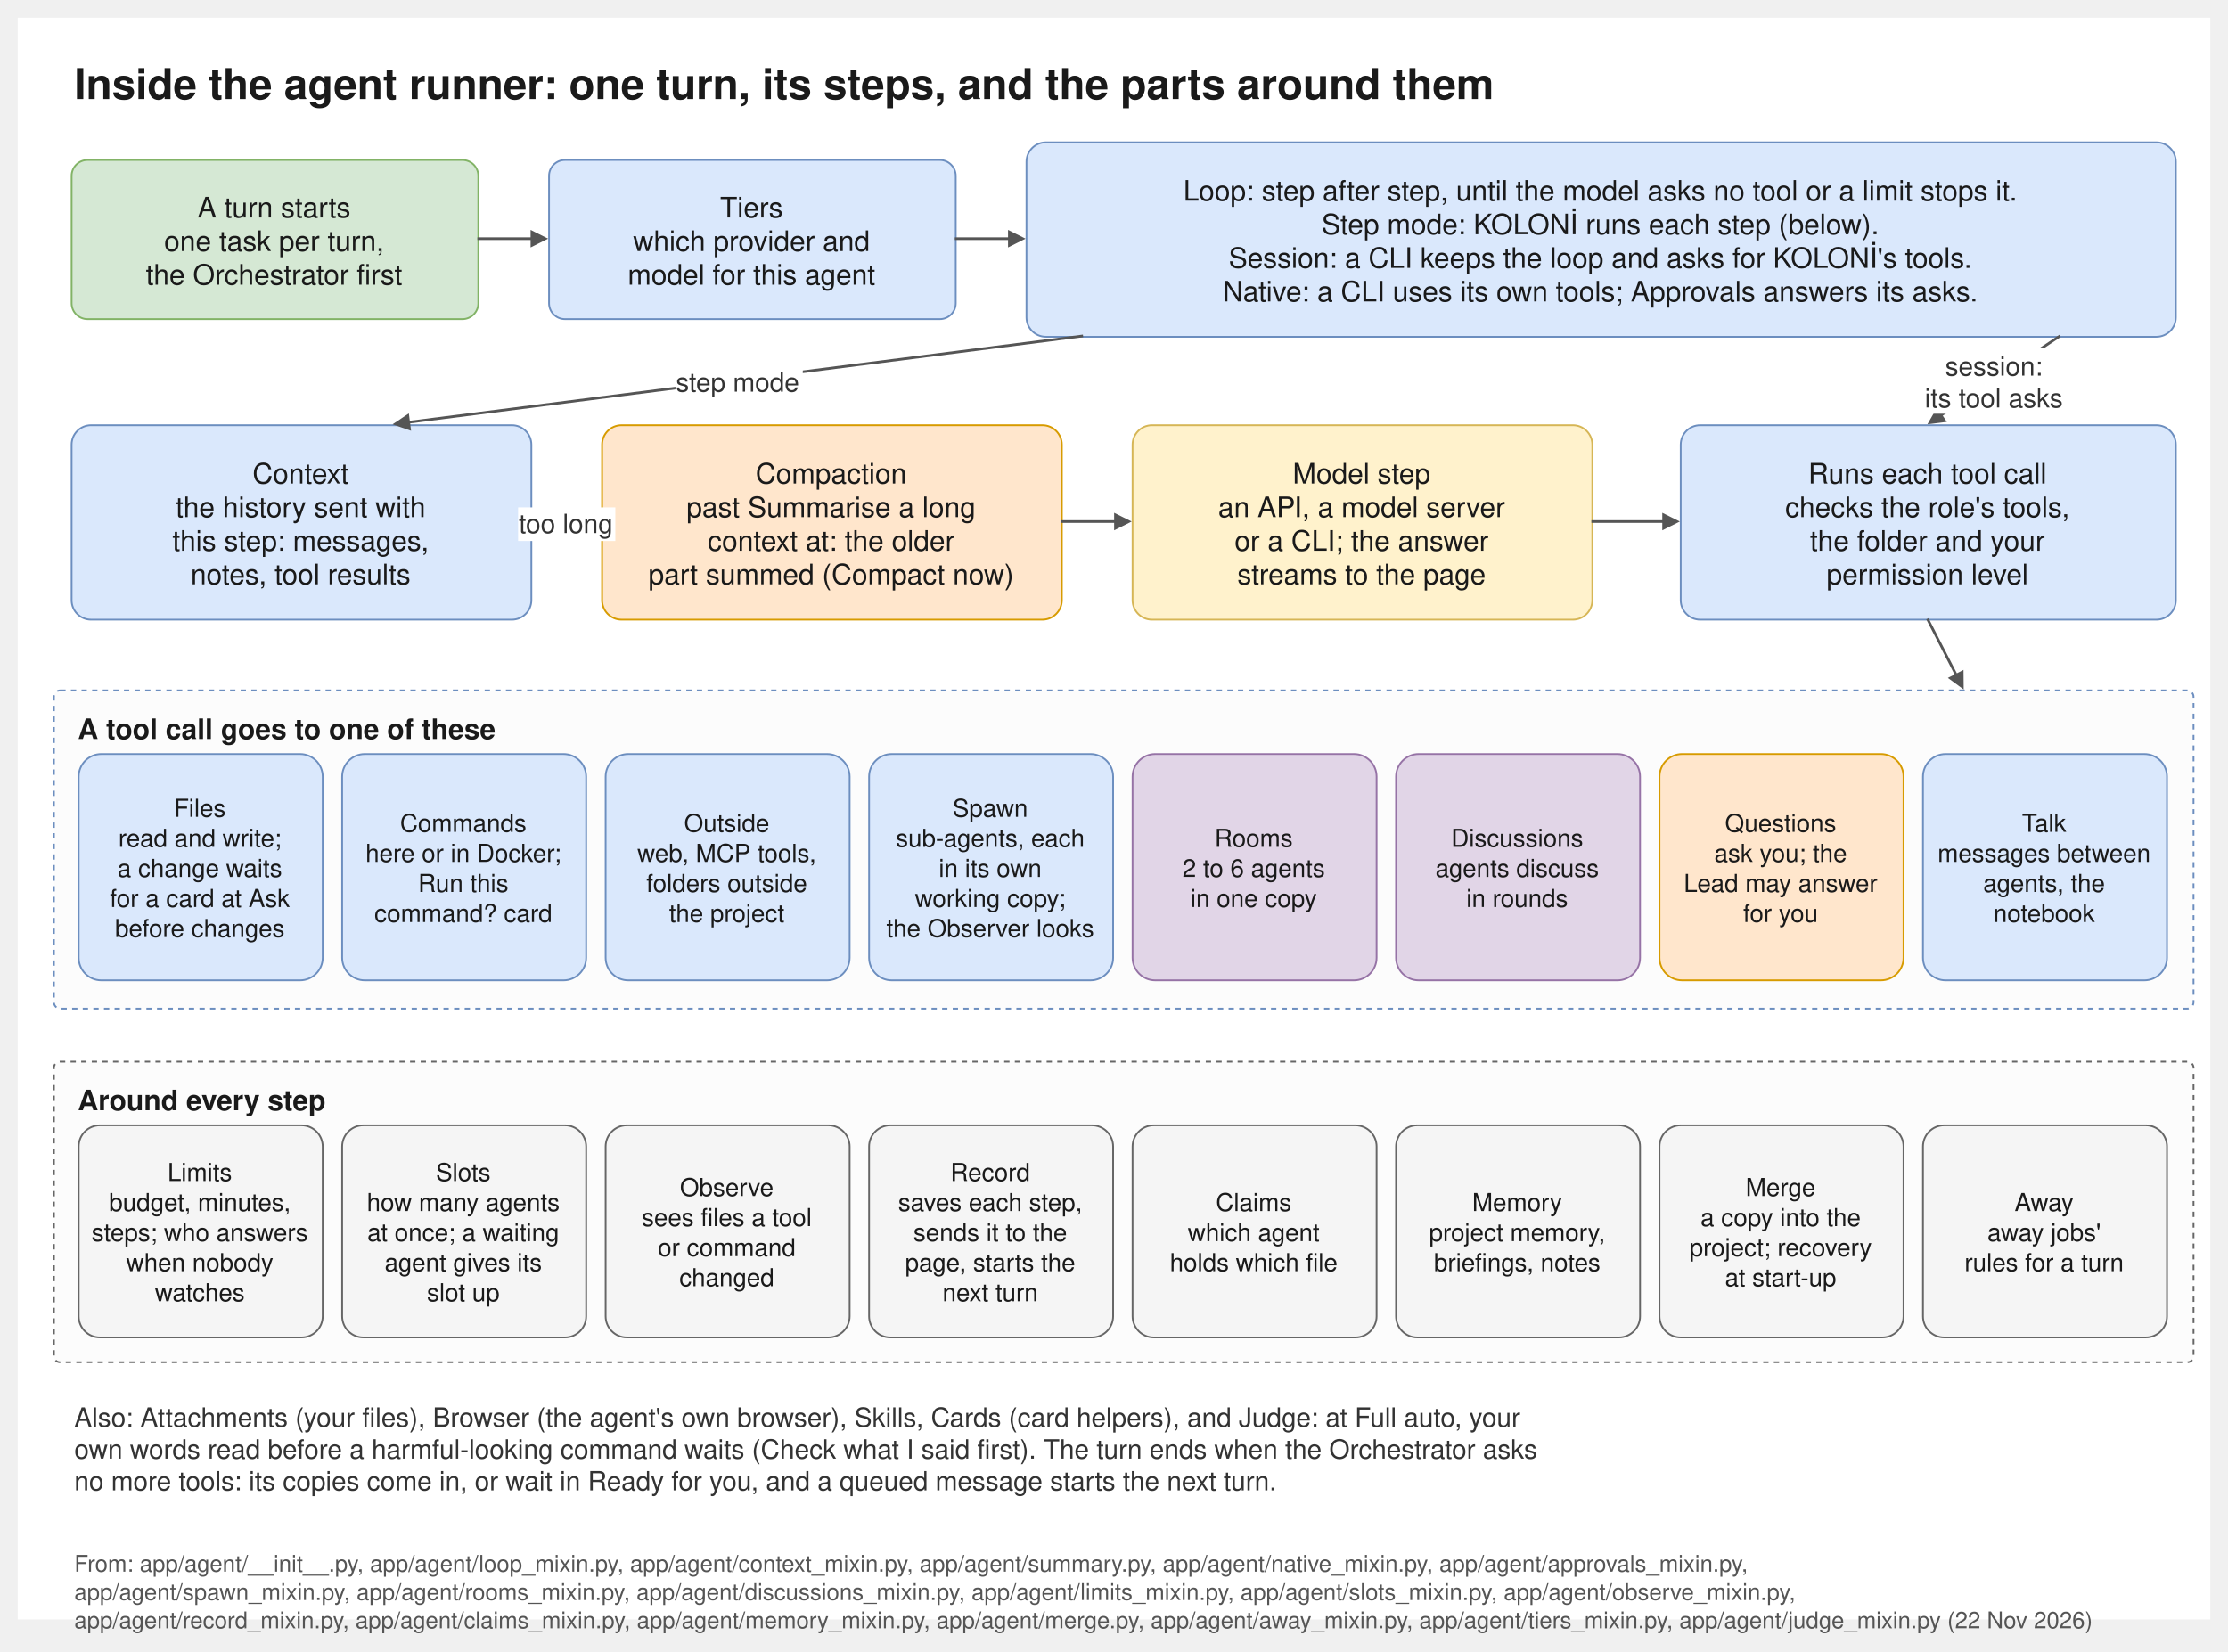
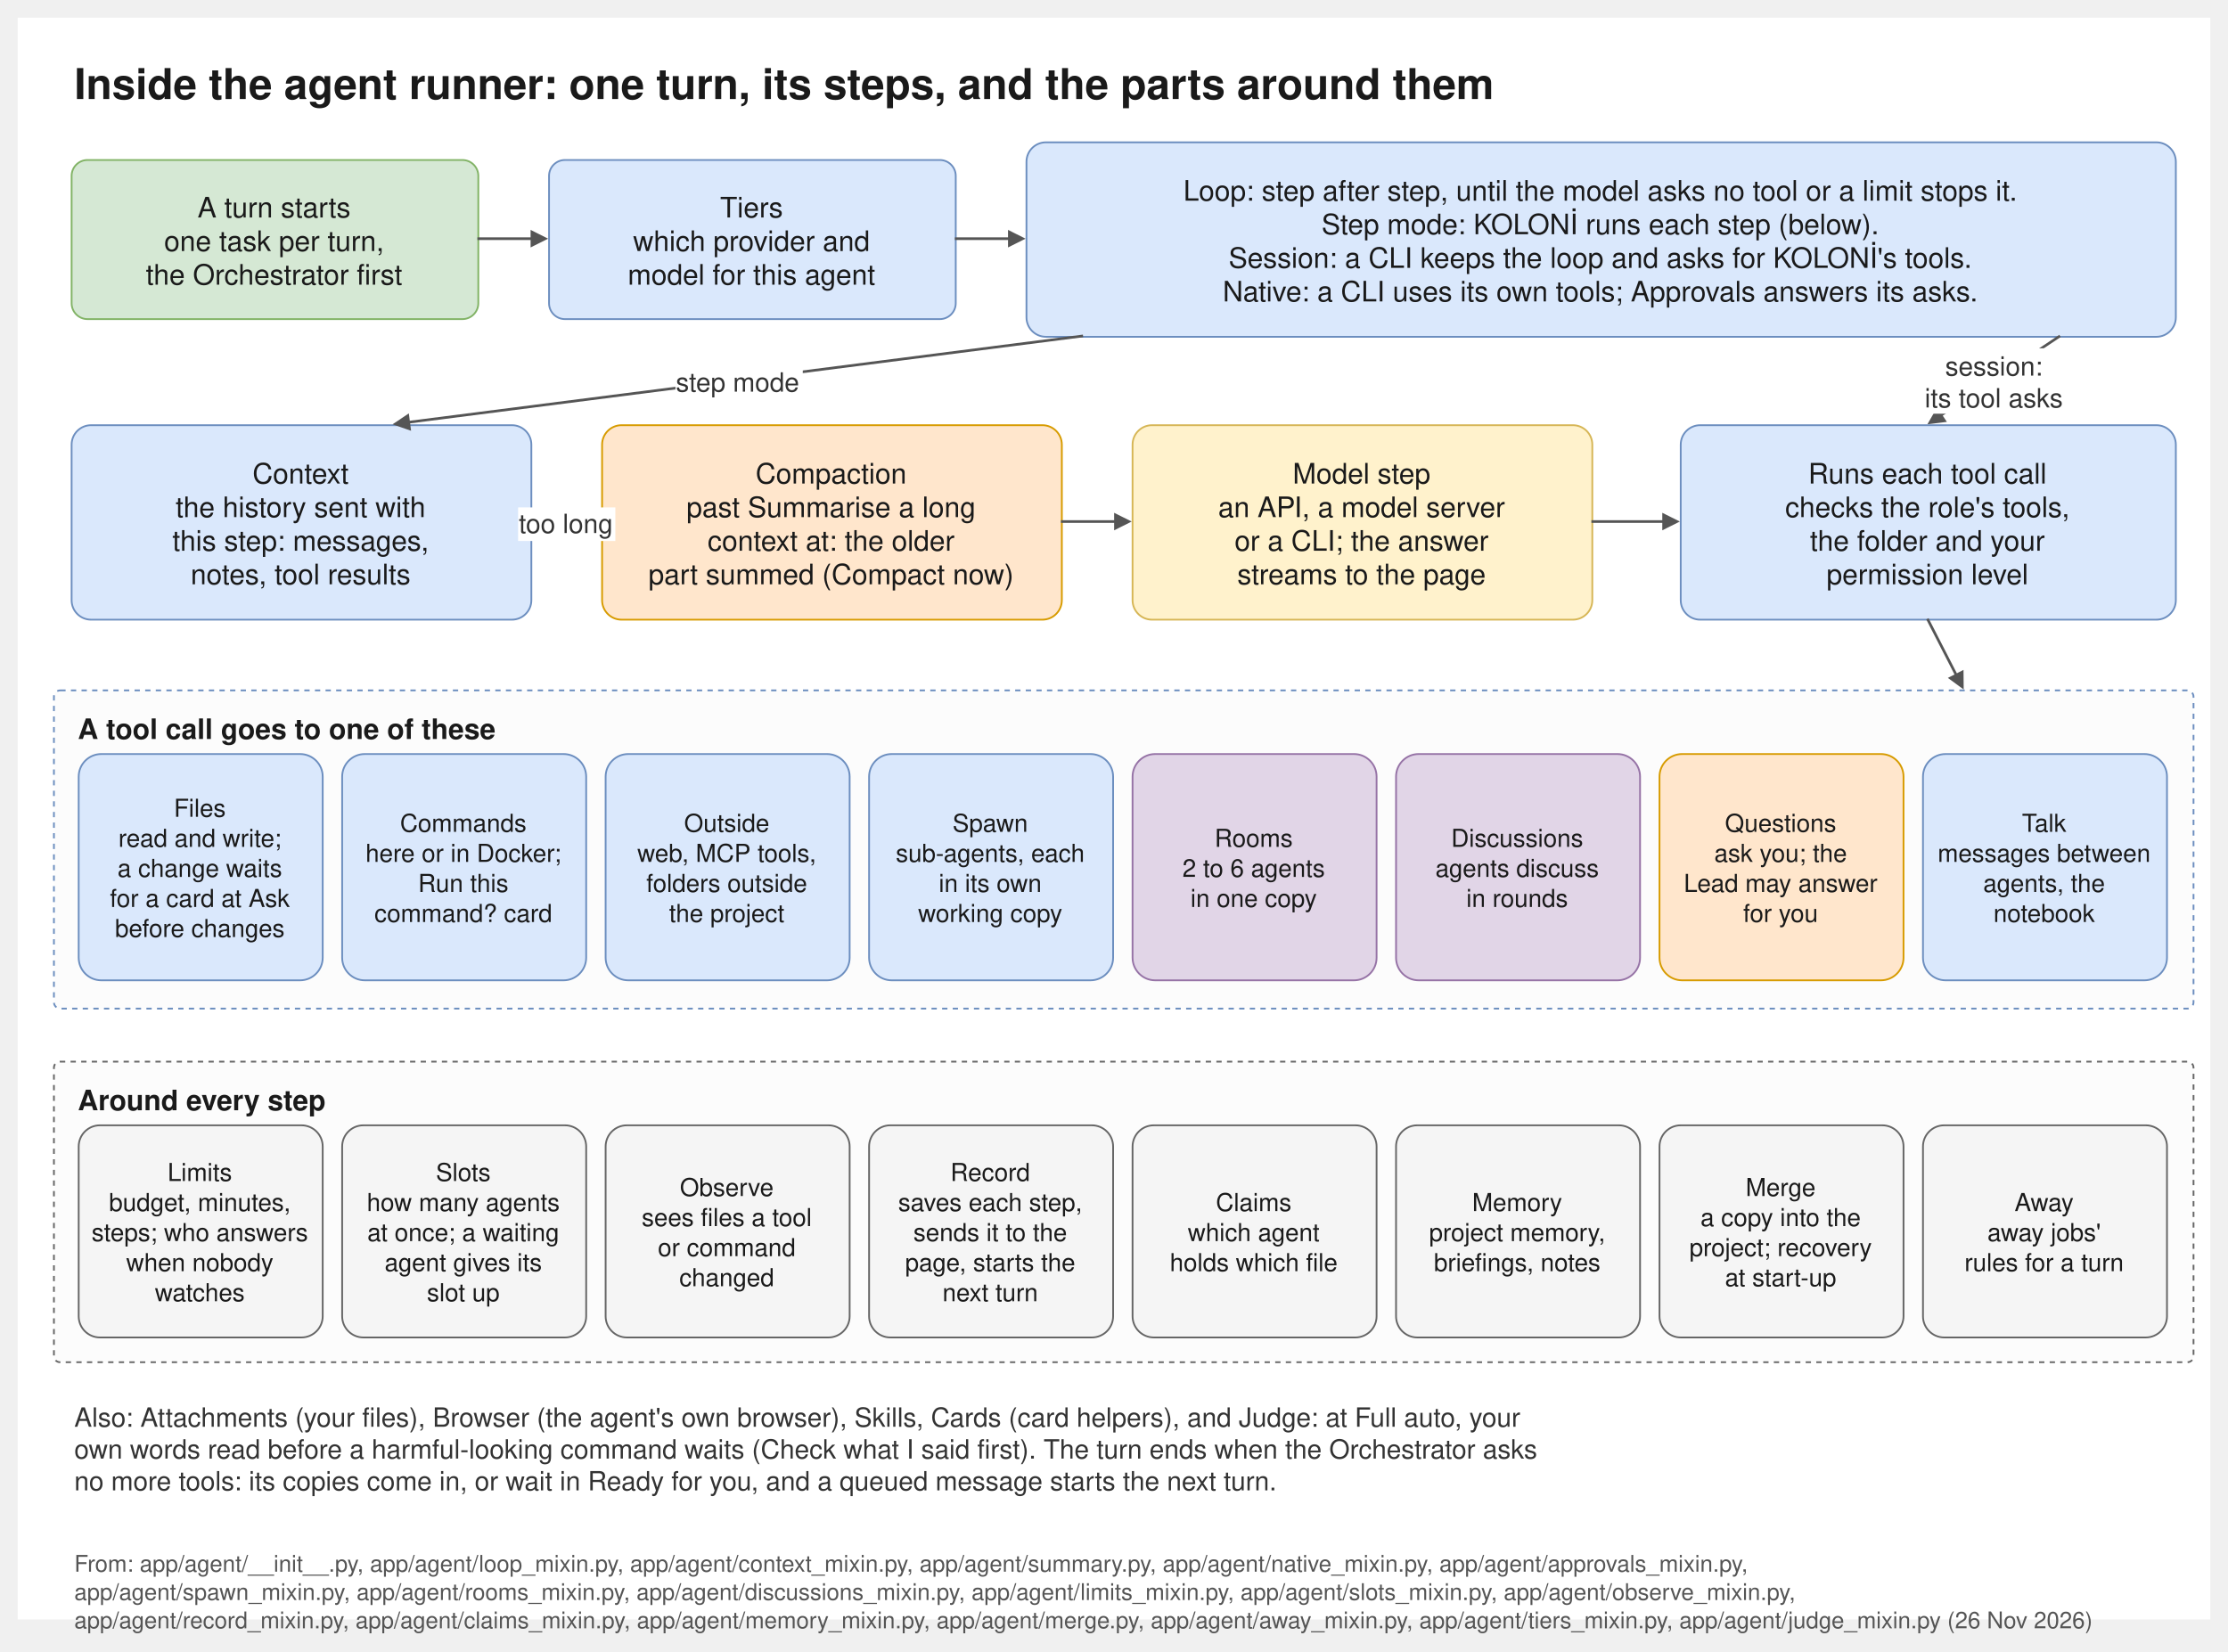
<svg xmlns="http://www.w3.org/2000/svg" style="background: transparent; background-color: transparent;" version="1.1" width="1260px" height="934px" viewBox="0 0 1260 934">
  <defs />
  <g>
    <g data-cell-id="0">
      <g data-cell-id="1">
        <g data-cell-id="backdrop">
          <g>
            <rect x="10" y="10" width="1240" height="906" fill="#ffffff" stroke="none" pointer-events="all" style="fill: light-dark(rgb(255, 255, 255), rgb(18, 18, 18));" />
          </g>
        </g>
        <g data-cell-id="title">
          <g>
            <rect x="40" y="26" width="1180" height="36" fill="none" stroke="none" pointer-events="all" />
          </g>
          <g>
            <g fill="#1a1a1a" font-family="Helvetica" font-weight="bold" text-anchor="start" font-size="24px" style="fill: light-dark(rgb(26, 26, 26), rgb(215, 215, 215));">
              <text x="42" y="56">Inside the agent runner: one turn, its steps, and the parts around them</text>
            </g>
          </g>
        </g>
        <g data-cell-id="start">
          <g transform="translate(0.5,0.5)">
            <rect x="40" y="90" width="230" height="90" rx="9" ry="9" fill="#d5e8d4" stroke="#82b366" pointer-events="all" style="fill: light-dark(rgb(213, 232, 212), rgb(31, 47, 30)); stroke: light-dark(rgb(130, 179, 102), rgb(68, 110, 44));" />
          </g>
          <g>
            <g fill="#1a1a1a" font-family="Helvetica" text-anchor="middle" font-size="16px" style="fill: light-dark(rgb(26, 26, 26), rgb(215, 215, 215));">
              <text x="155" y="123">A turn starts</text>
              <text x="155" y="142">one task per turn,</text>
              <text x="155" y="161">the Orchestrator first</text>
            </g>
          </g>
        </g>
        <g data-cell-id="tiers">
          <g transform="translate(0.5,0.5)">
            <rect x="310" y="90" width="230" height="90" rx="9" ry="9" fill="#dae8fc" stroke="#6c8ebf" pointer-events="all" style="fill: light-dark(rgb(218, 232, 252), rgb(29, 41, 59)); stroke: light-dark(rgb(108, 142, 191), rgb(92, 121, 163));" />
          </g>
          <g>
            <g fill="#1a1a1a" font-family="Helvetica" text-anchor="middle" font-size="16px" style="fill: light-dark(rgb(26, 26, 26), rgb(215, 215, 215));">
              <text x="425" y="123">Tiers</text>
              <text x="425" y="142">which provider and</text>
              <text x="425" y="161">model for this agent</text>
            </g>
          </g>
        </g>
        <g data-cell-id="loop">
          <g transform="translate(0.5,0.5)">
            <rect x="580" y="80" width="650" height="110" rx="11" ry="11" fill="#dae8fc" stroke="#6c8ebf" pointer-events="all" style="fill: light-dark(rgb(218, 232, 252), rgb(29, 41, 59)); stroke: light-dark(rgb(108, 142, 191), rgb(92, 121, 163));" />
          </g>
          <g>
            <g fill="#1a1a1a" font-family="Helvetica" text-anchor="middle" font-size="16px" style="fill: light-dark(rgb(26, 26, 26), rgb(215, 215, 215));">
              <text x="905" y="113.5">Loop: step after step, until the model asks no tool or a limit stops it.</text>
              <text x="905" y="132.5">Step mode: KOLONİ runs each step (below).</text>
              <text x="905" y="151.5">Session: a CLI keeps the loop and asks for KOLONİ's tools.</text>
              <text x="905" y="170.5">Native: a CLI uses its own tools; Approvals answers its asks.</text>
            </g>
          </g>
        </g>
        <g data-cell-id="ctx">
          <g transform="translate(0.5,0.5)">
            <rect x="40" y="240" width="260" height="110" rx="11" ry="11" fill="#dae8fc" stroke="#6c8ebf" pointer-events="all" style="fill: light-dark(rgb(218, 232, 252), rgb(29, 41, 59)); stroke: light-dark(rgb(108, 142, 191), rgb(92, 121, 163));" />
          </g>
          <g>
            <g fill="#1a1a1a" font-family="Helvetica" text-anchor="middle" font-size="16px" style="fill: light-dark(rgb(26, 26, 26), rgb(215, 215, 215));">
              <text x="170" y="273.5">Context</text>
              <text x="170" y="292.5">the history sent with</text>
              <text x="170" y="311.5">this step: messages,</text>
              <text x="170" y="330.5">notes, tool results</text>
            </g>
          </g>
        </g>
        <g data-cell-id="comp">
          <g transform="translate(0.5,0.5)">
            <rect x="340" y="240" width="260" height="110" rx="11" ry="11" fill="#ffe6cc" stroke="#d79b00" pointer-events="all" style="fill: light-dark(rgb(255, 230, 204), rgb(54, 33, 10)); stroke: light-dark(rgb(215, 155, 0), rgb(153, 101, 0));" />
          </g>
          <g>
            <g fill="#1a1a1a" font-family="Helvetica" text-anchor="middle" font-size="16px" style="fill: light-dark(rgb(26, 26, 26), rgb(215, 215, 215));">
              <text x="470" y="273.5">Compaction</text>
              <text x="470" y="292.5">past Summarise a long</text>
              <text x="470" y="311.5">context at: the older</text>
              <text x="470" y="330.5">part summed (Compact now)</text>
            </g>
          </g>
        </g>
        <g data-cell-id="model">
          <g transform="translate(0.5,0.5)">
            <rect x="640" y="240" width="260" height="110" rx="11" ry="11" fill="#fff2cc" stroke="#d6b656" pointer-events="all" style="fill: light-dark(rgb(255, 242, 204), rgb(40, 29, 0)); stroke: light-dark(rgb(214, 182, 86), rgb(109, 81, 0));" />
          </g>
          <g>
            <g fill="#1a1a1a" font-family="Helvetica" text-anchor="middle" font-size="16px" style="fill: light-dark(rgb(26, 26, 26), rgb(215, 215, 215));">
              <text x="770" y="273.5">Model step</text>
              <text x="770" y="292.5">an API, a model server</text>
              <text x="770" y="311.5">or a CLI; the answer</text>
              <text x="770" y="330.5">streams to the page</text>
            </g>
          </g>
        </g>
        <g data-cell-id="calls">
          <g transform="translate(0.5,0.5)">
            <rect x="950" y="240" width="280" height="110" rx="11" ry="11" fill="#dae8fc" stroke="#6c8ebf" pointer-events="all" style="fill: light-dark(rgb(218, 232, 252), rgb(29, 41, 59)); stroke: light-dark(rgb(108, 142, 191), rgb(92, 121, 163));" />
          </g>
          <g>
            <g fill="#1a1a1a" font-family="Helvetica" text-anchor="middle" font-size="16px" style="fill: light-dark(rgb(26, 26, 26), rgb(215, 215, 215));">
              <text x="1090" y="273.5">Runs each tool call</text>
              <text x="1090" y="292.5">checks the role's tools,</text>
              <text x="1090" y="311.5">the folder and your</text>
              <text x="1090" y="330.5">permission level</text>
            </g>
          </g>
        </g>
        <g data-cell-id="e9">
          <g>
            <path d="M 270 135 L 300.82 135" fill="none" stroke="#555555" stroke-width="1.5" stroke-miterlimit="10" pointer-events="stroke" style="stroke: light-dark(rgb(85, 85, 85), rgb(164, 164, 164));" />
            <path d="M 308.32 135 L 300.82 138.75 L 300.82 131.25 Z" fill="#555555" stroke="#555555" stroke-width="1.5" stroke-miterlimit="10" pointer-events="all" style="fill: light-dark(rgb(85, 85, 85), rgb(164, 164, 164)); stroke: light-dark(rgb(85, 85, 85), rgb(164, 164, 164));" />
          </g>
        </g>
        <g data-cell-id="e10">
          <g>
            <path d="M 540 135 L 570.82 135" fill="none" stroke="#555555" stroke-width="1.5" stroke-miterlimit="10" pointer-events="stroke" style="stroke: light-dark(rgb(85, 85, 85), rgb(164, 164, 164));" />
            <path d="M 578.32 135 L 570.82 138.75 L 570.82 131.25 Z" fill="#555555" stroke="#555555" stroke-width="1.5" stroke-miterlimit="10" pointer-events="all" style="fill: light-dark(rgb(85, 85, 85), rgb(164, 164, 164)); stroke: light-dark(rgb(85, 85, 85), rgb(164, 164, 164));" />
          </g>
        </g>
        <g data-cell-id="e11">
          <g>
            <path d="M 612.5 190 L 231.1 238.83" fill="none" stroke="#555555" stroke-width="1.5" stroke-miterlimit="10" pointer-events="stroke" style="stroke: light-dark(rgb(85, 85, 85), rgb(164, 164, 164));" />
            <path d="M 223.66 239.79 L 230.63 235.11 L 231.58 242.55 Z" fill="#555555" stroke="#555555" stroke-width="1.5" stroke-miterlimit="10" pointer-events="all" style="fill: light-dark(rgb(85, 85, 85), rgb(164, 164, 164)); stroke: light-dark(rgb(85, 85, 85), rgb(164, 164, 164));" />
          </g>
          <g>
            <g fill="#333333" font-family="Helvetica" text-anchor="middle" font-size="15px" style="fill: light-dark(rgb(51, 51, 51), rgb(193, 193, 193));">
              <rect fill="#ffffff" stroke="none" x="382" y="207" width="72" height="19" stroke-width="0" style="fill: light-dark(rgb(255, 255, 255), rgb(18, 18, 18));" />
              <text x="417.1" y="221.52">step mode</text>
            </g>
          </g>
        </g>
        <g data-cell-id="e12">
          <g>
            <path d="M 300 295 L 330.82 295" fill="none" stroke="#555555" stroke-width="1.5" stroke-miterlimit="10" stroke-dasharray="4.5 4.5" pointer-events="stroke" style="stroke: light-dark(rgb(85, 85, 85), rgb(164, 164, 164));" />
            <path d="M 338.32 295 L 330.82 298.75 L 330.82 291.25 Z" fill="#555555" stroke="#555555" stroke-width="1.5" stroke-miterlimit="10" pointer-events="all" style="fill: light-dark(rgb(85, 85, 85), rgb(164, 164, 164)); stroke: light-dark(rgb(85, 85, 85), rgb(164, 164, 164));" />
          </g>
          <g>
            <g fill="#333333" font-family="Helvetica" text-anchor="middle" font-size="15px" style="fill: light-dark(rgb(51, 51, 51), rgb(193, 193, 193));">
              <rect fill="#ffffff" stroke="none" x="293" y="287" width="55" height="19" stroke-width="0" style="fill: light-dark(rgb(255, 255, 255), rgb(18, 18, 18));" />
              <text x="320" y="301.5">too long</text>
            </g>
          </g>
        </g>
        <g data-cell-id="e13">
          <g>
            <path d="M 600 295 L 630.82 295" fill="none" stroke="#555555" stroke-width="1.5" stroke-miterlimit="10" pointer-events="stroke" style="stroke: light-dark(rgb(85, 85, 85), rgb(164, 164, 164));" />
            <path d="M 638.32 295 L 630.82 298.75 L 630.82 291.25 Z" fill="#555555" stroke="#555555" stroke-width="1.5" stroke-miterlimit="10" pointer-events="all" style="fill: light-dark(rgb(85, 85, 85), rgb(164, 164, 164)); stroke: light-dark(rgb(85, 85, 85), rgb(164, 164, 164));" />
          </g>
        </g>
        <g data-cell-id="e14">
          <g>
            <path d="M 900 295 L 940.82 295" fill="none" stroke="#555555" stroke-width="1.5" stroke-miterlimit="10" pointer-events="stroke" style="stroke: light-dark(rgb(85, 85, 85), rgb(164, 164, 164));" />
            <path d="M 948.32 295 L 940.82 298.75 L 940.82 291.25 Z" fill="#555555" stroke="#555555" stroke-width="1.5" stroke-miterlimit="10" pointer-events="all" style="fill: light-dark(rgb(85, 85, 85), rgb(164, 164, 164)); stroke: light-dark(rgb(85, 85, 85), rgb(164, 164, 164));" />
          </g>
        </g>
        <g data-cell-id="e15">
          <g>
            <path d="M 1165 190 L 1097.64 234.91" fill="none" stroke="#555555" stroke-width="1.5" stroke-miterlimit="10" pointer-events="stroke" style="stroke: light-dark(rgb(85, 85, 85), rgb(164, 164, 164));" />
            <path d="M 1091.4 239.07 L 1095.56 231.79 L 1099.72 238.03 Z" fill="#555555" stroke="#555555" stroke-width="1.5" stroke-miterlimit="10" pointer-events="all" style="fill: light-dark(rgb(85, 85, 85), rgb(164, 164, 164)); stroke: light-dark(rgb(85, 85, 85), rgb(164, 164, 164));" />
          </g>
          <g>
            <g fill="#333333" font-family="Helvetica" text-anchor="middle" font-size="15px" style="fill: light-dark(rgb(51, 51, 51), rgb(193, 193, 193));">
              <rect fill="#ffffff" stroke="none" x="1088" y="197" width="80" height="37" stroke-width="0" style="fill: light-dark(rgb(255, 255, 255), rgb(18, 18, 18));" />
              <text x="1127.56" y="212.46">session:</text>
              <text x="1127.56" y="230.46">its tool asks</text>
            </g>
          </g>
        </g>
        <g data-cell-id="dest">
          <g transform="translate(0.5,0.5)">
            <rect x="30" y="390" width="1210" height="180" rx="3.6" ry="3.6" fill="#fcfcfc" stroke="#6c8ebf" stroke-dasharray="3 3" pointer-events="all" style="fill: light-dark(rgb(252, 252, 252), rgb(20, 20, 20)); stroke: light-dark(rgb(108, 142, 191), rgb(92, 121, 163));" />
          </g>
          <g>
            <g fill="#1a1a1a" font-family="Helvetica" font-weight="bold" text-anchor="start" font-size="16px" style="fill: light-dark(rgb(26, 26, 26), rgb(215, 215, 215));">
              <text x="44" y="418">A tool call goes to one of these</text>
            </g>
          </g>
        </g>
        <g data-cell-id="e17">
          <g>
            <path d="M 1090 350 L 1106.34 381.84" fill="none" stroke="#555555" stroke-width="1.5" stroke-miterlimit="10" pointer-events="stroke" style="stroke: light-dark(rgb(85, 85, 85), rgb(164, 164, 164));" />
            <path d="M 1109.76 388.51 L 1103 383.55 L 1109.68 380.12 Z" fill="#555555" stroke="#555555" stroke-width="1.5" stroke-miterlimit="10" pointer-events="all" style="fill: light-dark(rgb(85, 85, 85), rgb(164, 164, 164)); stroke: light-dark(rgb(85, 85, 85), rgb(164, 164, 164));" />
          </g>
        </g>
        <g data-cell-id="d0">
          <g transform="translate(0.5,0.5)">
            <rect x="44" y="426" width="138" height="128" rx="12.8" ry="12.8" fill="#dae8fc" stroke="#6c8ebf" pointer-events="all" style="fill: light-dark(rgb(218, 232, 252), rgb(29, 41, 59)); stroke: light-dark(rgb(108, 142, 191), rgb(92, 121, 163));" />
          </g>
          <g>
            <g fill="#1a1a1a" font-family="Helvetica" text-anchor="middle" font-size="14px" style="fill: light-dark(rgb(26, 26, 26), rgb(215, 215, 215));">
              <text x="113" y="462">Files</text>
              <text x="113" y="479">read and write;</text>
              <text x="113" y="496">a change waits</text>
              <text x="113" y="513">for a card at Ask</text>
              <text x="113" y="530">before changes</text>
            </g>
          </g>
        </g>
        <g data-cell-id="d1">
          <g transform="translate(0.5,0.5)">
            <rect x="193" y="426" width="138" height="128" rx="12.8" ry="12.8" fill="#dae8fc" stroke="#6c8ebf" pointer-events="all" style="fill: light-dark(rgb(218, 232, 252), rgb(29, 41, 59)); stroke: light-dark(rgb(108, 142, 191), rgb(92, 121, 163));" />
          </g>
          <g>
            <g fill="#1a1a1a" font-family="Helvetica" text-anchor="middle" font-size="14px" style="fill: light-dark(rgb(26, 26, 26), rgb(215, 215, 215));">
              <text x="262" y="470.5">Commands</text>
              <text x="262" y="487.5">here or in Docker;</text>
              <text x="262" y="504.5">Run this</text>
              <text x="262" y="521.5">command? card</text>
            </g>
          </g>
        </g>
        <g data-cell-id="d2">
          <g transform="translate(0.5,0.5)">
            <rect x="342" y="426" width="138" height="128" rx="12.8" ry="12.8" fill="#dae8fc" stroke="#6c8ebf" pointer-events="all" style="fill: light-dark(rgb(218, 232, 252), rgb(29, 41, 59)); stroke: light-dark(rgb(108, 142, 191), rgb(92, 121, 163));" />
          </g>
          <g>
            <g fill="#1a1a1a" font-family="Helvetica" text-anchor="middle" font-size="14px" style="fill: light-dark(rgb(26, 26, 26), rgb(215, 215, 215));">
              <text x="411" y="470.5">Outside</text>
              <text x="411" y="487.5">web, MCP tools,</text>
              <text x="411" y="504.5">folders outside</text>
              <text x="411" y="521.5">the project</text>
            </g>
          </g>
        </g>
        <g data-cell-id="d3">
          <g transform="translate(0.5,0.5)">
            <rect x="491" y="426" width="138" height="128" rx="12.8" ry="12.8" fill="#dae8fc" stroke="#6c8ebf" pointer-events="all" style="fill: light-dark(rgb(218, 232, 252), rgb(29, 41, 59)); stroke: light-dark(rgb(108, 142, 191), rgb(92, 121, 163));" />
          </g>
          <g>
            <g fill="#1a1a1a" font-family="Helvetica" text-anchor="middle" font-size="14px" style="fill: light-dark(rgb(26, 26, 26), rgb(215, 215, 215));">
-               <text x="560" y="462">Spawn</text>
-               <text x="560" y="479">sub-agents, each</text>
-               <text x="560" y="496">in its own</text>
-               <text x="560" y="513">working copy;</text>
-               <text x="560" y="530">the Observer looks</text>
+               <text x="560" y="470.5">Spawn</text>
+               <text x="560" y="487.5">sub-agents, each</text>
+               <text x="560" y="504.5">in its own</text>
+               <text x="560" y="521.5">working copy</text>
            </g>
          </g>
        </g>
        <g data-cell-id="d4">
          <g transform="translate(0.5,0.5)">
            <rect x="640" y="426" width="138" height="128" rx="12.8" ry="12.8" fill="#e1d5e7" stroke="#9673a6" pointer-events="all" style="fill: light-dark(rgb(225, 213, 231), rgb(57, 47, 63)); stroke: light-dark(rgb(150, 115, 166), rgb(149, 119, 163));" />
          </g>
          <g>
            <g fill="#1a1a1a" font-family="Helvetica" text-anchor="middle" font-size="14px" style="fill: light-dark(rgb(26, 26, 26), rgb(215, 215, 215));">
              <text x="709" y="479">Rooms</text>
              <text x="709" y="496">2 to 6 agents</text>
              <text x="709" y="513">in one copy</text>
            </g>
          </g>
        </g>
        <g data-cell-id="d5">
          <g transform="translate(0.5,0.5)">
            <rect x="789" y="426" width="138" height="128" rx="12.8" ry="12.8" fill="#e1d5e7" stroke="#9673a6" pointer-events="all" style="fill: light-dark(rgb(225, 213, 231), rgb(57, 47, 63)); stroke: light-dark(rgb(150, 115, 166), rgb(149, 119, 163));" />
          </g>
          <g>
            <g fill="#1a1a1a" font-family="Helvetica" text-anchor="middle" font-size="14px" style="fill: light-dark(rgb(26, 26, 26), rgb(215, 215, 215));">
              <text x="858" y="479">Discussions</text>
              <text x="858" y="496">agents discuss</text>
              <text x="858" y="513">in rounds</text>
            </g>
          </g>
        </g>
        <g data-cell-id="d6">
          <g transform="translate(0.5,0.5)">
            <rect x="938" y="426" width="138" height="128" rx="12.8" ry="12.8" fill="#ffe6cc" stroke="#d79b00" pointer-events="all" style="fill: light-dark(rgb(255, 230, 204), rgb(54, 33, 10)); stroke: light-dark(rgb(215, 155, 0), rgb(153, 101, 0));" />
          </g>
          <g>
            <g fill="#1a1a1a" font-family="Helvetica" text-anchor="middle" font-size="14px" style="fill: light-dark(rgb(26, 26, 26), rgb(215, 215, 215));">
              <text x="1007" y="470.5">Questions</text>
              <text x="1007" y="487.5">ask you; the</text>
              <text x="1007" y="504.5">Lead may answer</text>
              <text x="1007" y="521.5">for you</text>
            </g>
          </g>
        </g>
        <g data-cell-id="d7">
          <g transform="translate(0.5,0.5)">
            <rect x="1087" y="426" width="138" height="128" rx="12.8" ry="12.8" fill="#dae8fc" stroke="#6c8ebf" pointer-events="all" style="fill: light-dark(rgb(218, 232, 252), rgb(29, 41, 59)); stroke: light-dark(rgb(108, 142, 191), rgb(92, 121, 163));" />
          </g>
          <g>
            <g fill="#1a1a1a" font-family="Helvetica" text-anchor="middle" font-size="14px" style="fill: light-dark(rgb(26, 26, 26), rgb(215, 215, 215));">
              <text x="1156" y="470.5">Talk</text>
              <text x="1156" y="487.5">messages between</text>
              <text x="1156" y="504.5">agents, the</text>
              <text x="1156" y="521.5">notebook</text>
            </g>
          </g>
        </g>
        <g data-cell-id="around">
          <g transform="translate(0.5,0.5)">
            <rect x="30" y="600" width="1210" height="170" rx="3.4" ry="3.4" fill="#fcfcfc" stroke="#666666" stroke-dasharray="3 3" pointer-events="all" style="fill: light-dark(rgb(252, 252, 252), rgb(20, 20, 20)); stroke: light-dark(rgb(102, 102, 102), rgb(149, 149, 149));" />
          </g>
          <g>
            <g fill="#1a1a1a" font-family="Helvetica" font-weight="bold" text-anchor="start" font-size="16px" style="fill: light-dark(rgb(26, 26, 26), rgb(215, 215, 215));">
              <text x="44" y="628">Around every step</text>
            </g>
          </g>
        </g>
        <g data-cell-id="a0">
          <g transform="translate(0.5,0.5)">
            <rect x="44" y="636" width="138" height="120" rx="12" ry="12" fill="#f5f5f5" stroke="#666666" pointer-events="all" style="fill: light-dark(rgb(245, 245, 245), rgb(26, 26, 26)); stroke: light-dark(rgb(102, 102, 102), rgb(149, 149, 149));" />
          </g>
          <g>
            <g fill="#1a1a1a" font-family="Helvetica" text-anchor="middle" font-size="14px" style="fill: light-dark(rgb(26, 26, 26), rgb(215, 215, 215));">
              <text x="113" y="668">Limits</text>
              <text x="113" y="685">budget, minutes,</text>
              <text x="113" y="702">steps; who answers</text>
              <text x="113" y="719">when nobody</text>
              <text x="113" y="736">watches</text>
            </g>
          </g>
        </g>
        <g data-cell-id="a1">
          <g transform="translate(0.5,0.5)">
            <rect x="193" y="636" width="138" height="120" rx="12" ry="12" fill="#f5f5f5" stroke="#666666" pointer-events="all" style="fill: light-dark(rgb(245, 245, 245), rgb(26, 26, 26)); stroke: light-dark(rgb(102, 102, 102), rgb(149, 149, 149));" />
          </g>
          <g>
            <g fill="#1a1a1a" font-family="Helvetica" text-anchor="middle" font-size="14px" style="fill: light-dark(rgb(26, 26, 26), rgb(215, 215, 215));">
              <text x="262" y="668">Slots</text>
              <text x="262" y="685">how many agents</text>
              <text x="262" y="702">at once; a waiting</text>
              <text x="262" y="719">agent gives its</text>
              <text x="262" y="736">slot up</text>
            </g>
          </g>
        </g>
        <g data-cell-id="a2">
          <g transform="translate(0.5,0.5)">
            <rect x="342" y="636" width="138" height="120" rx="12" ry="12" fill="#f5f5f5" stroke="#666666" pointer-events="all" style="fill: light-dark(rgb(245, 245, 245), rgb(26, 26, 26)); stroke: light-dark(rgb(102, 102, 102), rgb(149, 149, 149));" />
          </g>
          <g>
            <g fill="#1a1a1a" font-family="Helvetica" text-anchor="middle" font-size="14px" style="fill: light-dark(rgb(26, 26, 26), rgb(215, 215, 215));">
              <text x="411" y="676.5">Observe</text>
              <text x="411" y="693.5">sees files a tool</text>
              <text x="411" y="710.5">or command</text>
              <text x="411" y="727.5">changed</text>
            </g>
          </g>
        </g>
        <g data-cell-id="a3">
          <g transform="translate(0.5,0.5)">
            <rect x="491" y="636" width="138" height="120" rx="12" ry="12" fill="#f5f5f5" stroke="#666666" pointer-events="all" style="fill: light-dark(rgb(245, 245, 245), rgb(26, 26, 26)); stroke: light-dark(rgb(102, 102, 102), rgb(149, 149, 149));" />
          </g>
          <g>
            <g fill="#1a1a1a" font-family="Helvetica" text-anchor="middle" font-size="14px" style="fill: light-dark(rgb(26, 26, 26), rgb(215, 215, 215));">
              <text x="560" y="668">Record</text>
              <text x="560" y="685">saves each step,</text>
              <text x="560" y="702">sends it to the</text>
              <text x="560" y="719">page, starts the</text>
              <text x="560" y="736">next turn</text>
            </g>
          </g>
        </g>
        <g data-cell-id="a4">
          <g transform="translate(0.5,0.5)">
            <rect x="640" y="636" width="138" height="120" rx="12" ry="12" fill="#f5f5f5" stroke="#666666" pointer-events="all" style="fill: light-dark(rgb(245, 245, 245), rgb(26, 26, 26)); stroke: light-dark(rgb(102, 102, 102), rgb(149, 149, 149));" />
          </g>
          <g>
            <g fill="#1a1a1a" font-family="Helvetica" text-anchor="middle" font-size="14px" style="fill: light-dark(rgb(26, 26, 26), rgb(215, 215, 215));">
              <text x="709" y="685">Claims</text>
              <text x="709" y="702">which agent</text>
              <text x="709" y="719">holds which file</text>
            </g>
          </g>
        </g>
        <g data-cell-id="a5">
          <g transform="translate(0.5,0.5)">
            <rect x="789" y="636" width="138" height="120" rx="12" ry="12" fill="#f5f5f5" stroke="#666666" pointer-events="all" style="fill: light-dark(rgb(245, 245, 245), rgb(26, 26, 26)); stroke: light-dark(rgb(102, 102, 102), rgb(149, 149, 149));" />
          </g>
          <g>
            <g fill="#1a1a1a" font-family="Helvetica" text-anchor="middle" font-size="14px" style="fill: light-dark(rgb(26, 26, 26), rgb(215, 215, 215));">
              <text x="858" y="685">Memory</text>
              <text x="858" y="702">project memory,</text>
              <text x="858" y="719">briefings, notes</text>
            </g>
          </g>
        </g>
        <g data-cell-id="a6">
          <g transform="translate(0.5,0.5)">
            <rect x="938" y="636" width="138" height="120" rx="12" ry="12" fill="#f5f5f5" stroke="#666666" pointer-events="all" style="fill: light-dark(rgb(245, 245, 245), rgb(26, 26, 26)); stroke: light-dark(rgb(102, 102, 102), rgb(149, 149, 149));" />
          </g>
          <g>
            <g fill="#1a1a1a" font-family="Helvetica" text-anchor="middle" font-size="14px" style="fill: light-dark(rgb(26, 26, 26), rgb(215, 215, 215));">
              <text x="1007" y="676.5">Merge</text>
              <text x="1007" y="693.5">a copy into the</text>
              <text x="1007" y="710.5">project; recovery</text>
              <text x="1007" y="727.5">at start-up</text>
            </g>
          </g>
        </g>
        <g data-cell-id="a7">
          <g transform="translate(0.5,0.5)">
            <rect x="1087" y="636" width="138" height="120" rx="12" ry="12" fill="#f5f5f5" stroke="#666666" pointer-events="all" style="fill: light-dark(rgb(245, 245, 245), rgb(26, 26, 26)); stroke: light-dark(rgb(102, 102, 102), rgb(149, 149, 149));" />
          </g>
          <g>
            <g fill="#1a1a1a" font-family="Helvetica" text-anchor="middle" font-size="14px" style="fill: light-dark(rgb(26, 26, 26), rgb(215, 215, 215));">
              <text x="1156" y="685">Away</text>
              <text x="1156" y="702">away jobs'</text>
              <text x="1156" y="719">rules for a turn</text>
            </g>
          </g>
        </g>
        <g data-cell-id="also">
          <g>
            <rect x="40" y="786" width="1190" height="66" fill="none" stroke="none" pointer-events="all" />
          </g>
          <g>
            <g fill="#333333" font-family="Helvetica" text-anchor="start" font-size="15px" style="fill: light-dark(rgb(51, 51, 51), rgb(193, 193, 193));">
              <text x="42" y="807">Also: Attachments (your files), Browser (the agent's own browser), Skills, Cards (card helpers), and Judge: at Full auto, your</text>
              <text x="42" y="825">own words read before a harmful-looking command waits (Check what I said first). The turn ends when the Orchestrator asks</text>
              <text x="42" y="843">no more tools: its copies come in, or wait in Ready for you, and a queued message starts the next turn.</text>
            </g>
          </g>
        </g>
        <g data-cell-id="footer">
          <g>
            <rect x="40" y="870" width="1180" height="40" fill="none" stroke="none" pointer-events="all" />
          </g>
          <g>
            <g fill="#555555" font-family="Helvetica" text-anchor="start" font-size="13px" style="fill: light-dark(rgb(85, 85, 85), rgb(164, 164, 164));">
              <text x="42" y="889">From: app/agent/__init__.py, app/agent/loop_mixin.py, app/agent/context_mixin.py, app/agent/summary.py, app/agent/native_mixin.py, app/agent/approvals_mixin.py,</text>
              <text x="42" y="905">app/agent/spawn_mixin.py, app/agent/rooms_mixin.py, app/agent/discussions_mixin.py, app/agent/limits_mixin.py, app/agent/slots_mixin.py, app/agent/observe_mixin.py,</text>
-               <text x="42" y="921">app/agent/record_mixin.py, app/agent/claims_mixin.py, app/agent/memory_mixin.py, app/agent/merge.py, app/agent/away_mixin.py, app/agent/tiers_mixin.py, app/agent/judge_mixin.py (22 Nov 2026)</text>
+               <text x="42" y="921">app/agent/record_mixin.py, app/agent/claims_mixin.py, app/agent/memory_mixin.py, app/agent/merge.py, app/agent/away_mixin.py, app/agent/tiers_mixin.py, app/agent/judge_mixin.py (26 Nov 2026)</text>
            </g>
          </g>
        </g>
      </g>
    </g>
  </g>
</svg>
